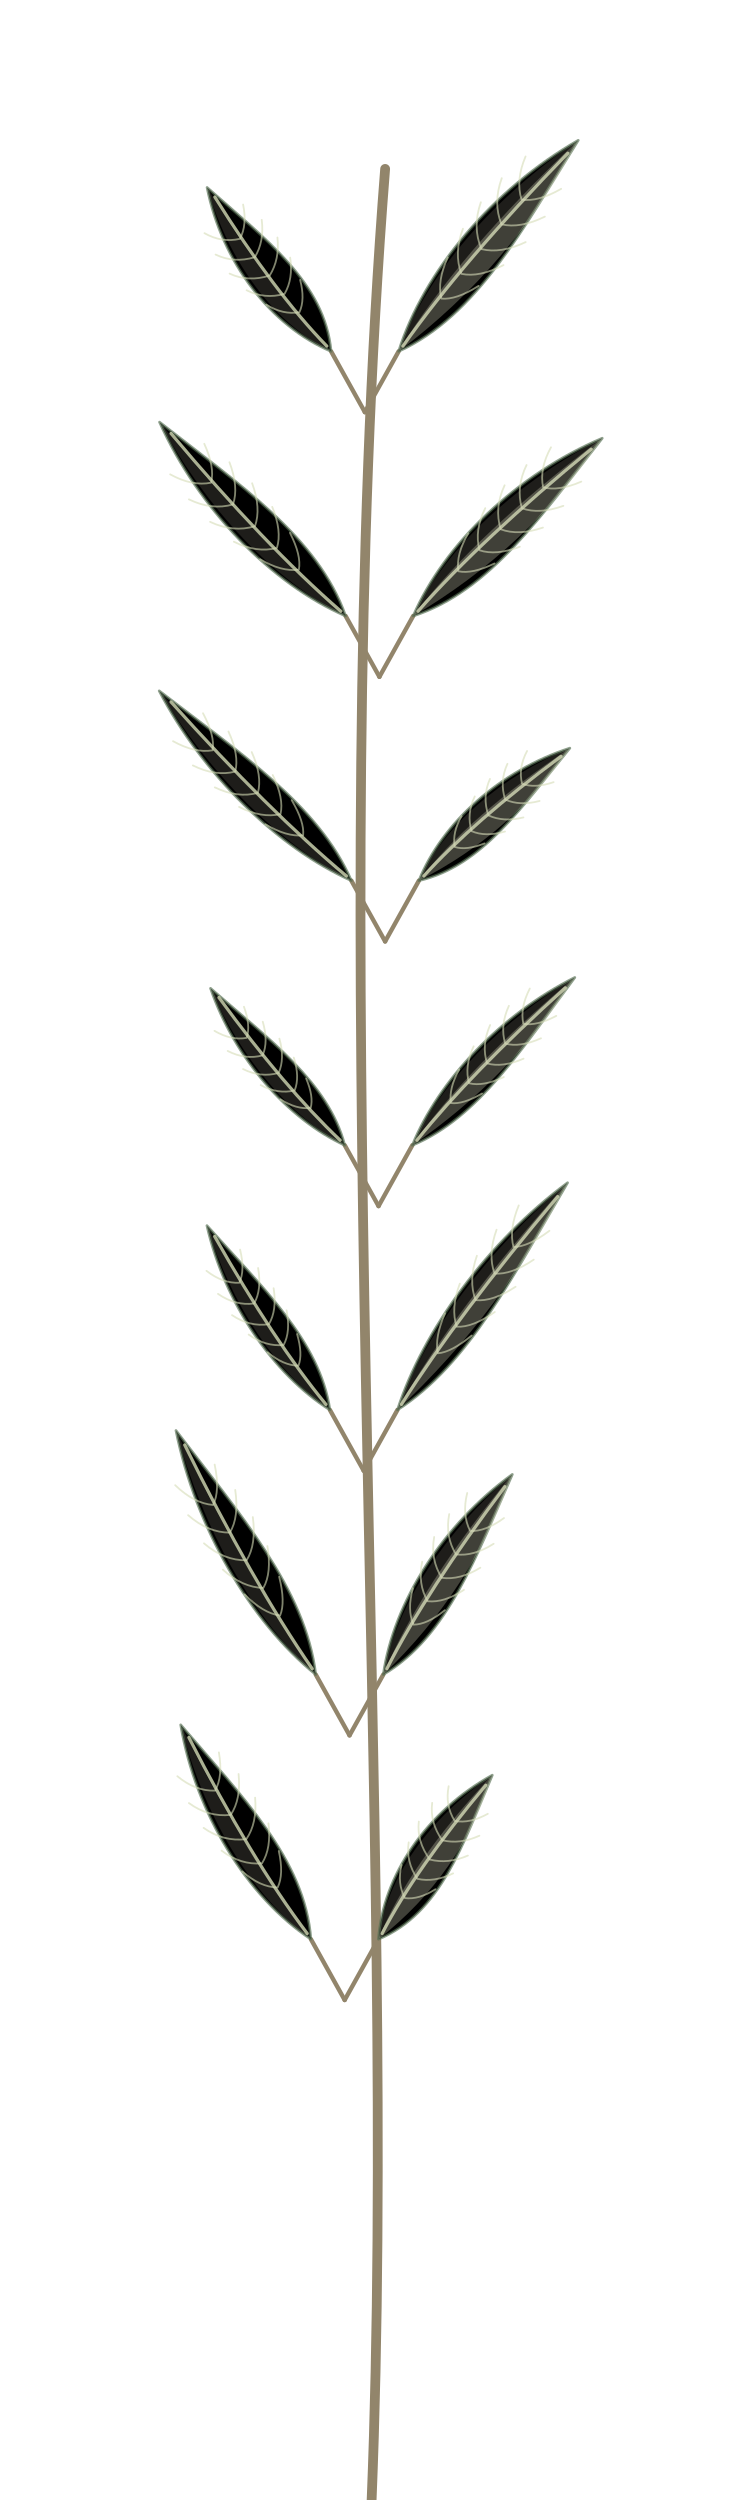
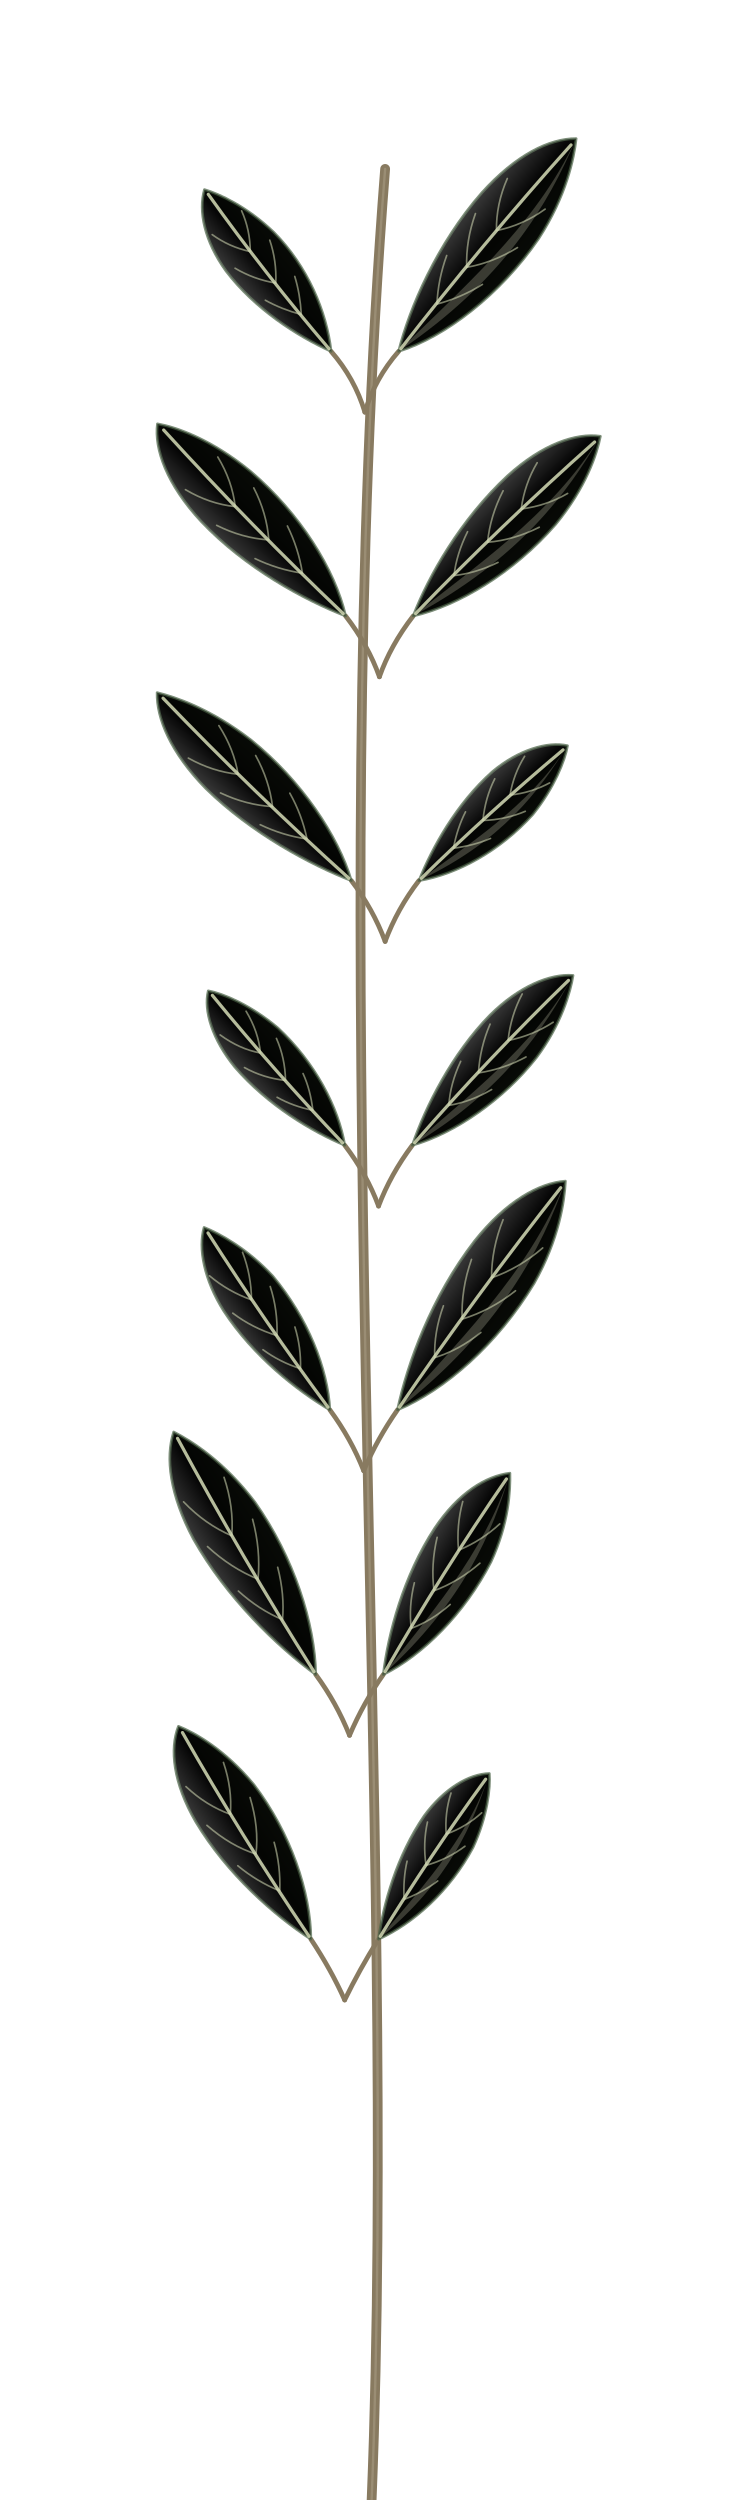
<svg xmlns="http://www.w3.org/2000/svg" width="110" height="370" viewBox="0 0 110 370" stroke-linecap="round" stroke-linejoin="round">
-   <path d="M55 370C59 271 48 139 57 25" fill="none" stroke="#92856b" stroke-width="1.45" opacity="1" />
-   <path d="M54.0 61.0L49.0 52.0" fill="none" stroke="#92856b" stroke-width="0.65" opacity="1" />
-   <g transform="translate(49.0 52.0) rotate(-39.0) scale(1)">
-     <path d="M0 0C-4.56 -8.512 -4.275 -20.367 1 -30.399C2.85 -19.151 5.7 -8.512 0 0Z" fill="__COLOR__" stroke="#546e50" stroke-width="0.4" stroke-opacity=".65" />
-     <path d="M0 0C-3.99 -8.512 -3.42 -19.759 1 -30.399Q-1.425 -13.679 0 0Z" fill="#fff5df" opacity=".12" />
-     <path d="M0 -1Q-1.026 -12.159 1 -28.575" fill="none" stroke="#d5dcb6" stroke-width="0.48" opacity="0.8" />
-     <path d="M0 -7.448Q-2.166 -8.664 -3.094 -11.4M0 -7.448Q1.856 -8.36 3.094 -11.096M0 -10.944Q-2.816 -12.159 -4.023 -14.895M0 -10.944Q2.414 -11.856 4.023 -14.591M0 -14.439Q-3.103 -15.655 -4.432 -18.391M0 -14.439Q2.659 -15.351 4.432 -18.087M0 -17.935Q-2.989 -19.151 -4.269 -21.887M0 -17.935Q2.562 -18.847 4.269 -21.583M0 -21.431Q-2.489 -22.647 -3.555 -25.383M0 -21.431Q2.133 -22.343 3.555 -25.079" fill="none" stroke="#d5dcb6" stroke-width="0.27" opacity="0.6" />
+   <defs>
+     <linearGradient id="olv-shading" x1="0" y1="0" x2="1" y2="0">
+       <stop offset="0%" stop-color="#ffffff" stop-opacity="0.22" />
+       <stop offset="48%" stop-color="#ffffff" stop-opacity="0.02" />
+       <stop offset="52%" stop-color="#2d3a24" stop-opacity="0.08" />
+       <stop offset="100%" stop-color="#2d3a24" stop-opacity="0.18" />
+     </linearGradient>
+   </defs>
+   <path d="M55 370 C59 271 48 139 57 25" fill="none" stroke="#887a60" stroke-width="1.45" />
+   <path d="M55 370 C59 271 48 139 57 25" fill="none" stroke="#b4aa92" stroke-width="0.35" opacity="0.4" />
+   <path d="M54.0 61.0 Q52.5 56.0 49.0 52.0" fill="none" stroke="#887a60" stroke-width="0.7" />
+   <g transform="translate(49.0 52.0) rotate(-39.0)">
+     <path d="M0 0 C-2.5 -5 -4.8 -12 -4.6 -19 C-4.3 -24.5 -2.2 -28.5 0.5 -30.4 C1.8 -28.5 3.8 -24.5 4.5 -19 C5.2 -12 3.2 -5 0 0 Z" fill="__COLOR__" stroke="#486044" stroke-width="0.4" stroke-opacity="0.7" />
+     <path d="M0 0 C-2.5 -5 -4.8 -12 -4.6 -19 C-4.3 -24.5 -2.2 -28.5 0.5 -30.4 C1.8 -28.5 3.8 -24.5 4.5 -19 C5.2 -12 3.2 -5 0 0 Z" fill="url(#olv-shading)" />
+     <path d="M0 -0.5 Q-0.4 -15 0.5 -29.5" fill="none" stroke="#d5dcb6" stroke-width="0.48" opacity="0.85" />
+     <path d="M0 -7 Q-1.8 -9.5 -2.8 -12 M0 -7 Q1.8 -9.5 2.8 -12 M0 -13 Q-2.2 -15.5 -3.3 -18.5 M0 -13 Q2.2 -15.5 3.3 -18.5 M0 -19 Q-2.0 -21.5 -2.8 -24.5 M0 -19 Q2.0 -21.5 2.8 -24.5" fill="none" stroke="#d5dcb6" stroke-width="0.25" opacity="0.55" />
  </g>
-   <path d="M54.0 61.0L59.0 52.0" fill="none" stroke="#92856b" stroke-width="0.65" opacity="1" />
-   <g transform="translate(59.0 52.0) rotate(39.0) scale(1)">
-     <path d="M0 0C-4.56 -11.48 -4.275 -27.471 1 -41.001C2.85 -25.831 5.7 -11.48 0 0Z" fill="__COLOR__" stroke="#546e50" stroke-width="0.4" stroke-opacity=".65" />
-     <path d="M0 0C-3.99 -11.48 -3.42 -26.651 1 -41.001Q-1.425 -18.451 0 0Z" fill="#fff5df" opacity=".12" />
-     <path d="M0 -1Q-1.026 -16.401 1 -38.541" fill="none" stroke="#d5dcb6" stroke-width="0.48" opacity="0.8" />
-     <path d="M0 -10.045Q-2.166 -11.685 -3.094 -15.375M0 -10.045Q1.856 -11.275 3.094 -14.965M0 -14.76Q-2.816 -16.401 -4.023 -20.091M0 -14.76Q2.414 -15.99 4.023 -19.681M0 -19.476Q-3.103 -21.116 -4.432 -24.806M0 -19.476Q2.659 -20.706 4.432 -24.396M0 -24.191Q-2.989 -25.831 -4.269 -29.521M0 -24.191Q2.562 -25.421 4.269 -29.111M0 -28.906Q-2.489 -30.546 -3.555 -34.236M0 -28.906Q2.133 -30.136 3.555 -33.826" fill="none" stroke="#d5dcb6" stroke-width="0.27" opacity="0.6" />
-     <path d="M0 0Q-2.28 -16.401 1 -41.001Q5.13 -20.501 0 0Z" fill="#d7d8bb" opacity=".3" />
+   <path d="M54.0 61.0 Q55.5 56.0 59.0 52.0" fill="none" stroke="#887a60" stroke-width="0.7" />
+   <g transform="translate(59.0 52.0) rotate(39.0)">
+     <path d="M0 0 C-2.8 -6 -5.6 -16 -5.2 -26 C-4.8 -33.5 -2.5 -38.5 0.6 -41.0 C2.2 -38.5 4.8 -33.5 5.6 -26 C6.4 -16 4.0 -6 0 0 Z" fill="__COLOR__" stroke="#486044" stroke-width="0.4" stroke-opacity="0.7" />
+     <path d="M0 0 C-2.8 -6 -5.6 -16 -5.2 -26 C-4.8 -33.5 -2.5 -38.5 0.6 -41.0 C2.2 -38.5 4.8 -33.5 5.6 -26 C6.4 -16 4.0 -6 0 0 Z" fill="url(#olv-shading)" />
+     <path d="M0 0 C1.2 -12 4.2 -27 0.6 -41.0 C3.5 -31 5.5 -18 0 0 Z" fill="#d7d8bb" opacity="0.25" />
+     <path d="M0 -0.5 Q-0.4 -20 0.6 -39.8" fill="none" stroke="#d5dcb6" stroke-width="0.48" opacity="0.85" />
+     <path d="M0 -9 Q-2.2 -12 -3.4 -15.5 M0 -9 Q2.2 -12 3.4 -15.5 M0 -16 Q-2.6 -19 -4.0 -23 M0 -16 Q2.6 -19 4.0 -23 M0 -23 Q-2.5 -26 -3.6 -30 M0 -23 Q2.5 -26 3.6 -30" fill="none" stroke="#d5dcb6" stroke-width="0.25" opacity="0.55" />
  </g>
-   <path d="M56.152 100.167L51.152 91.167" fill="none" stroke="#92856b" stroke-width="0.65" opacity="1" />
-   <g transform="translate(51.152 91.167) rotate(-45.267) scale(1)">
-     <path d="M0 0C-4.339 -11.132 -4.068 -26.638 1 -39.759C2.712 -25.048 5.424 -11.132 0 0Z" fill="__COLOR__" stroke="#546e50" stroke-width="0.4" stroke-opacity=".65" />
-     <path d="M0 0C-3.797 -11.132 -3.255 -25.843 1 -39.759Q-1.356 -17.891 0 0Z" fill="#fff5df" opacity=".12" />
-     <path d="M0 -1Q-0.976 -15.903 1 -37.373" fill="none" stroke="#d5dcb6" stroke-width="0.48" opacity="0.8" />
-     <path d="M0 -9.741Q-2.061 -11.331 -2.944 -14.909M0 -9.741Q1.767 -10.934 2.944 -14.512M0 -14.313Q-2.68 -15.903 -3.828 -19.482M0 -14.313Q2.297 -15.506 3.828 -19.084M0 -18.885Q-2.952 -20.476 -4.218 -24.054M0 -18.885Q2.531 -20.078 4.218 -23.656M0 -23.458Q-2.844 -25.048 -4.063 -28.626M0 -23.458Q2.438 -24.65 4.063 -28.229M0 -28.03Q-2.368 -29.62 -3.383 -33.198M0 -28.03Q2.03 -29.223 3.383 -32.801" fill="none" stroke="#d5dcb6" stroke-width="0.27" opacity="0.6" />
+   <path d="M56.152 100.167 Q54.5 95.5 51.152 91.167" fill="none" stroke="#887a60" stroke-width="0.7" />
+   <g transform="translate(51.152 91.167) rotate(-45.267)">
+     <path d="M0 0 C-2.6 -6 -5.4 -15.5 -5.1 -25 C-4.8 -32.5 -2.4 -37.5 0.6 -39.8 C2.2 -37.5 4.6 -32.5 5.3 -25 C6.0 -15.5 3.8 -6 0 0 Z" fill="__COLOR__" stroke="#486044" stroke-width="0.4" stroke-opacity="0.7" />
+     <path d="M0 0 C-2.6 -6 -5.4 -15.5 -5.1 -25 C-4.8 -32.5 -2.4 -37.5 0.6 -39.8 C2.2 -37.5 4.6 -32.5 5.3 -25 C6.0 -15.5 3.8 -6 0 0 Z" fill="url(#olv-shading)" />
+     <path d="M0 -0.5 Q-0.4 -19 0.6 -38.5" fill="none" stroke="#d5dcb6" stroke-width="0.48" opacity="0.85" />
+     <path d="M0 -9 Q-2.2 -12 -3.4 -15.5 M0 -9 Q2.2 -12 3.4 -15.5 M0 -16 Q-2.6 -19 -3.9 -23 M0 -16 Q2.6 -19 3.9 -23 M0 -23 Q-2.4 -26 -3.4 -30 M0 -23 Q2.4 -26 3.4 -30" fill="none" stroke="#d5dcb6" stroke-width="0.25" opacity="0.55" />
  </g>
-   <path d="M56.152 100.167L61.152 91.167" fill="none" stroke="#92856b" stroke-width="0.65" opacity="1" />
-   <g transform="translate(61.152 91.167) rotate(45.267) scale(1)">
-     <path d="M0 0C-4.339 -10.75 -4.068 -25.723 1 -38.392C2.712 -24.187 5.424 -10.75 0 0Z" fill="__COLOR__" stroke="#546e50" stroke-width="0.4" stroke-opacity=".65" />
-     <path d="M0 0C-3.797 -10.75 -3.255 -24.955 1 -38.392Q-1.356 -17.277 0 0Z" fill="#fff5df" opacity=".12" />
-     <path d="M0 -1Q-0.976 -15.357 1 -36.089" fill="none" stroke="#d5dcb6" stroke-width="0.48" opacity="0.8" />
-     <path d="M0 -9.406Q-2.061 -10.942 -2.944 -14.397M0 -9.406Q1.767 -10.558 2.944 -14.013M0 -13.821Q-2.68 -15.357 -3.828 -18.812M0 -13.821Q2.297 -14.973 3.828 -18.428M0 -18.236Q-2.952 -19.772 -4.218 -23.227M0 -18.236Q2.531 -19.388 4.218 -22.844M0 -22.652Q-2.844 -24.187 -4.063 -27.643M0 -22.652Q2.438 -23.803 4.063 -27.259M0 -27.067Q-2.368 -28.602 -3.383 -32.058M0 -27.067Q2.03 -28.218 3.383 -31.674" fill="none" stroke="#d5dcb6" stroke-width="0.27" opacity="0.6" />
-     <path d="M0 0Q-2.17 -15.357 1 -38.392Q4.882 -19.196 0 0Z" fill="#d7d8bb" opacity=".3" />
+   <path d="M56.152 100.167 Q57.8 95.5 61.152 91.167" fill="none" stroke="#887a60" stroke-width="0.7" />
+   <g transform="translate(61.152 91.167) rotate(45.267)">
+     <path d="M0 0 C-2.6 -5.8 -5.2 -15 -4.9 -24.5 C-4.6 -31.5 -2.3 -36.2 0.6 -38.4 C2.1 -36.2 4.5 -31.5 5.2 -24.5 C5.9 -15 3.6 -5.8 0 0 Z" fill="__COLOR__" stroke="#486044" stroke-width="0.4" stroke-opacity="0.7" />
+     <path d="M0 0 C-2.6 -5.8 -5.2 -15 -4.9 -24.5 C-4.6 -31.5 -2.3 -36.2 0.6 -38.4 C2.1 -36.2 4.5 -31.5 5.2 -24.5 C5.9 -15 3.6 -5.8 0 0 Z" fill="url(#olv-shading)" />
+     <path d="M0 0 C1.1 -11 3.9 -25 0.6 -38.4 C3.2 -29 5.0 -17 0 0 Z" fill="#d7d8bb" opacity="0.25" />
+     <path d="M0 -0.5 Q-0.4 -18.5 0.6 -37.2" fill="none" stroke="#d5dcb6" stroke-width="0.48" opacity="0.85" />
+     <path d="M0 -8.5 Q-2.0 -11 -3.2 -14.5 M0 -8.5 Q2.0 -11 3.2 -14.5 M0 -15.5 Q-2.5 -18.5 -3.8 -22.5 M0 -15.5 Q2.5 -18.5 3.8 -22.5 M0 -22.5 Q-2.3 -25.5 -3.2 -29 M0 -22.5 Q2.3 -25.5 3.2 -29" fill="none" stroke="#d5dcb6" stroke-width="0.25" opacity="0.55" />
  </g>
-   <path d="M56.999 139.333L51.999 130.333" fill="none" stroke="#92856b" stroke-width="0.65" opacity="1" />
-   <g transform="translate(51.999 130.333) rotate(-46.791) scale(1)">
-     <path d="M0 0C-3.88 -11.188 -3.638 -26.77 1 -39.955C2.425 -25.172 4.85 -11.188 0 0Z" fill="__COLOR__" stroke="#546e50" stroke-width="0.4" stroke-opacity=".65" />
-     <path d="M0 0C-3.395 -11.188 -2.91 -25.971 1 -39.955Q-1.213 -17.98 0 0Z" fill="#fff5df" opacity=".12" />
-     <path d="M0 -1Q-0.873 -15.982 1 -37.558" fill="none" stroke="#d5dcb6" stroke-width="0.48" opacity="0.8" />
-     <path d="M0 -9.789Q-1.843 -11.387 -2.633 -14.983M0 -9.789Q1.58 -10.988 2.633 -14.584M0 -14.384Q-2.396 -15.982 -3.423 -19.578M0 -14.384Q2.054 -15.583 3.423 -19.179M0 -18.979Q-2.64 -20.577 -3.772 -24.173M0 -18.979Q2.263 -20.177 3.772 -23.773M0 -23.574Q-2.543 -25.172 -3.633 -28.768M0 -23.574Q2.18 -24.772 3.633 -28.368M0 -28.169Q-2.118 -29.767 -3.025 -33.363M0 -28.169Q1.815 -29.367 3.025 -32.963" fill="none" stroke="#d5dcb6" stroke-width="0.27" opacity="0.6" />
+   <path d="M56.999 139.333 Q55.2 134.5 51.999 130.333" fill="none" stroke="#887a60" stroke-width="0.7" />
+   <g transform="translate(51.999 130.333) rotate(-46.791)">
+     <path d="M0 0 C-2.4 -6 -5.0 -15.5 -4.8 -25 C-4.5 -32.5 -2.2 -37.5 0.6 -40.0 C2.0 -37.5 4.3 -32.5 5.0 -25 C5.7 -15.5 3.5 -6 0 0 Z" fill="__COLOR__" stroke="#486044" stroke-width="0.4" stroke-opacity="0.7" />
+     <path d="M0 0 C-2.4 -6 -5.0 -15.5 -4.8 -25 C-4.5 -32.5 -2.2 -37.5 0.6 -40.0 C2.0 -37.5 4.3 -32.5 5.0 -25 C5.7 -15.5 3.5 -6 0 0 Z" fill="url(#olv-shading)" />
+     <path d="M0 -0.5 Q-0.4 -19.5 0.6 -38.8" fill="none" stroke="#d5dcb6" stroke-width="0.48" opacity="0.85" />
+     <path d="M0 -9 Q-2.1 -12 -3.2 -15.5 M0 -9 Q2.1 -12 3.2 -15.5 M0 -16 Q-2.5 -19 -3.8 -23 M0 -16 Q2.5 -19 3.8 -23 M0 -23 Q-2.3 -26 -3.3 -30 M0 -23 Q2.3 -26 3.3 -30" fill="none" stroke="#d5dcb6" stroke-width="0.25" opacity="0.55" />
  </g>
-   <path d="M56.999 139.333L61.999 130.333" fill="none" stroke="#92856b" stroke-width="0.65" opacity="1" />
-   <g transform="translate(61.999 130.333) rotate(46.791) scale(1)">
-     <path d="M0 0C-3.88 -8.317 -3.638 -19.902 1 -29.705C2.425 -18.714 4.85 -8.317 0 0Z" fill="__COLOR__" stroke="#546e50" stroke-width="0.4" stroke-opacity=".65" />
-     <path d="M0 0C-3.395 -8.317 -2.91 -19.308 1 -29.705Q-1.213 -13.367 0 0Z" fill="#fff5df" opacity=".12" />
-     <path d="M0 -1Q-0.873 -11.882 1 -27.923" fill="none" stroke="#d5dcb6" stroke-width="0.48" opacity="0.8" />
-     <path d="M0 -7.278Q-1.843 -8.466 -2.633 -11.139M0 -7.278Q1.58 -8.169 2.633 -10.842M0 -10.694Q-2.396 -11.882 -3.423 -14.555M0 -10.694Q2.054 -11.585 3.423 -14.258M0 -14.11Q-2.64 -15.298 -3.772 -17.971M0 -14.11Q2.263 -15.001 3.772 -17.674M0 -17.526Q-2.543 -18.714 -3.633 -21.388M0 -17.526Q2.18 -18.417 3.633 -21.09M0 -20.942Q-2.118 -22.13 -3.025 -24.804M0 -20.942Q1.815 -21.833 3.025 -24.507" fill="none" stroke="#d5dcb6" stroke-width="0.27" opacity="0.6" />
-     <path d="M0 0Q-1.94 -11.882 1 -29.705Q4.365 -14.852 0 0Z" fill="#d7d8bb" opacity=".3" />
+   <path d="M56.999 139.333 Q58.8 134.5 61.999 130.333" fill="none" stroke="#887a60" stroke-width="0.7" />
+   <g transform="translate(61.999 130.333) rotate(46.791)">
+     <path d="M0 0 C-2.2 -4.8 -4.5 -11.8 -4.3 -19 C-4.0 -24.0 -2.0 -28.0 0.5 -29.7 C1.8 -28.0 3.7 -24.0 4.4 -19 C5.0 -11.8 3.2 -4.8 0 0 Z" fill="__COLOR__" stroke="#486044" stroke-width="0.4" stroke-opacity="0.7" />
+     <path d="M0 0 C-2.2 -4.8 -4.5 -11.8 -4.3 -19 C-4.0 -24.0 -2.0 -28.0 0.5 -29.7 C1.8 -28.0 3.7 -24.0 4.4 -19 C5.0 -11.8 3.2 -4.8 0 0 Z" fill="url(#olv-shading)" />
+     <path d="M0 0 C1.0 -8.5 3.2 -19.5 0.5 -29.7 C2.5 -22 4.2 -13 0 0 Z" fill="#d7d8bb" opacity="0.25" />
+     <path d="M0 -0.5 Q-0.3 -14.5 0.5 -28.8" fill="none" stroke="#d5dcb6" stroke-width="0.48" opacity="0.85" />
+     <path d="M0 -7 Q-1.8 -9.5 -2.7 -12 M0 -7 Q1.8 -9.5 2.7 -12 M0 -13 Q-2.2 -15.5 -3.3 -18.5 M0 -13 Q2.2 -15.5 3.3 -18.5 M0 -18.5 Q-1.9 -21 -2.7 -24 M0 -18.5 Q1.9 -21 2.7 -24" fill="none" stroke="#d5dcb6" stroke-width="0.25" opacity="0.55" />
  </g>
-   <path d="M56.026 178.5L51.026 169.5" fill="none" stroke="#92856b" stroke-width="0.65" opacity="1" />
-   <g transform="translate(51.026 169.5) rotate(-42.419) scale(1)">
-     <path d="M0 0C-3.605 -8.553 -3.38 -20.465 1 -30.545C2.253 -19.243 4.506 -8.553 0 0Z" fill="__COLOR__" stroke="#546e50" stroke-width="0.4" stroke-opacity=".65" />
-     <path d="M0 0C-3.154 -8.553 -2.704 -19.854 1 -30.545Q-1.127 -13.745 0 0Z" fill="#fff5df" opacity=".12" />
-     <path d="M0 -1Q-0.811 -12.218 1 -28.712" fill="none" stroke="#d5dcb6" stroke-width="0.48" opacity="0.8" />
-     <path d="M0 -7.483Q-1.712 -8.705 -2.446 -11.454M0 -7.483Q1.468 -8.4 2.446 -11.149M0 -10.996Q-2.226 -12.218 -3.18 -14.967M0 -10.996Q1.908 -11.912 3.18 -14.662M0 -14.509Q-2.453 -15.731 -3.504 -18.48M0 -14.509Q2.102 -15.425 3.504 -18.174M0 -18.021Q-2.363 -19.243 -3.375 -21.992M0 -18.021Q2.025 -18.938 3.375 -21.687M0 -21.534Q-1.967 -22.756 -2.811 -25.505M0 -21.534Q1.686 -22.45 2.811 -25.2" fill="none" stroke="#d5dcb6" stroke-width="0.27" opacity="0.6" />
+   <path d="M56.026 178.5 Q54.3 173.8 51.026 169.5" fill="none" stroke="#887a60" stroke-width="0.7" />
+   <g transform="translate(51.026 169.5) rotate(-42.419)">
+     <path d="M0 0 C-2.2 -4.8 -4.4 -12 -4.2 -19.5 C-3.9 -24.8 -2.0 -28.8 0.5 -30.5 C1.8 -28.8 3.7 -24.8 4.4 -19.5 C5.0 -12 3.1 -4.8 0 0 Z" fill="__COLOR__" stroke="#486044" stroke-width="0.4" stroke-opacity="0.7" />
+     <path d="M0 0 C-2.2 -4.8 -4.4 -12 -4.2 -19.5 C-3.9 -24.8 -2.0 -28.8 0.5 -30.5 C1.8 -28.8 3.7 -24.8 4.4 -19.5 C5.0 -12 3.1 -4.8 0 0 Z" fill="url(#olv-shading)" />
+     <path d="M0 -0.5 Q-0.3 -15 0.5 -29.6" fill="none" stroke="#d5dcb6" stroke-width="0.48" opacity="0.85" />
+     <path d="M0 -7 Q-1.8 -9.5 -2.6 -12 M0 -7 Q1.8 -9.5 2.6 -12 M0 -13 Q-2.2 -15.5 -3.2 -18.5 M0 -13 Q2.2 -15.5 3.2 -18.5 M0 -18.5 Q-1.9 -21 -2.6 -24.5 M0 -18.5 Q1.9 -21 2.6 -24.5" fill="none" stroke="#d5dcb6" stroke-width="0.25" opacity="0.55" />
  </g>
-   <path d="M56.026 178.5L61.026 169.5" fill="none" stroke="#92856b" stroke-width="0.65" opacity="1" />
-   <g transform="translate(61.026 169.5) rotate(42.419) scale(1)">
-     <path d="M0 0C-3.605 -9.675 -3.38 -23.15 1 -34.552C2.253 -21.768 4.506 -9.675 0 0Z" fill="__COLOR__" stroke="#546e50" stroke-width="0.4" stroke-opacity=".65" />
-     <path d="M0 0C-3.154 -9.675 -2.704 -22.459 1 -34.552Q-1.127 -15.549 0 0Z" fill="#fff5df" opacity=".12" />
-     <path d="M0 -1Q-0.811 -13.821 1 -32.479" fill="none" stroke="#d5dcb6" stroke-width="0.48" opacity="0.8" />
-     <path d="M0 -8.465Q-1.712 -9.847 -2.446 -12.957M0 -8.465Q1.468 -9.502 2.446 -12.612M0 -12.439Q-2.226 -13.821 -3.18 -16.931M0 -12.439Q1.908 -13.475 3.18 -16.585M0 -16.412Q-2.453 -17.794 -3.504 -20.904M0 -16.412Q2.102 -17.449 3.504 -20.559M0 -20.386Q-2.363 -21.768 -3.375 -24.878M0 -20.386Q2.025 -21.422 3.375 -24.532M0 -24.359Q-1.967 -25.742 -2.811 -28.851M0 -24.359Q1.686 -25.396 2.811 -28.506" fill="none" stroke="#d5dcb6" stroke-width="0.27" opacity="0.6" />
-     <path d="M0 0Q-1.802 -13.821 1 -34.552Q4.055 -17.276 0 0Z" fill="#d7d8bb" opacity=".3" />
+   <path d="M56.026 178.5 Q57.8 173.8 61.026 169.5" fill="none" stroke="#887a60" stroke-width="0.7" />
+   <g transform="translate(61.026 169.5) rotate(42.419)">
+     <path d="M0 0 C-2.4 -5.5 -4.8 -14 -4.5 -22 C-4.2 -28 -2.1 -32.5 0.6 -34.6 C2.0 -32.5 4.2 -28 4.8 -22 C5.4 -14 3.4 -5.5 0 0 Z" fill="__COLOR__" stroke="#486044" stroke-width="0.4" stroke-opacity="0.7" />
+     <path d="M0 0 C-2.4 -5.5 -4.8 -14 -4.5 -22 C-4.2 -28 -2.1 -32.5 0.6 -34.6 C2.0 -32.5 4.2 -28 4.8 -22 C5.4 -14 3.4 -5.5 0 0 Z" fill="url(#olv-shading)" />
+     <path d="M0 0 C1.0 -10 3.5 -23 0.6 -34.6 C2.8 -26 4.5 -15 0 0 Z" fill="#d7d8bb" opacity="0.25" />
+     <path d="M0 -0.5 Q-0.4 -17 0.6 -33.6" fill="none" stroke="#d5dcb6" stroke-width="0.48" opacity="0.85" />
+     <path d="M0 -8 Q-2.0 -10.5 -3.1 -14 M0 -8 Q2.0 -10.5 3.1 -14 M0 -14.5 Q-2.4 -17.5 -3.6 -21 M0 -14.5 Q2.4 -17.5 3.6 -21 M0 -21 Q-2.2 -24 -3.1 -27.5 M0 -21 Q2.2 -24 3.1 -27.5" fill="none" stroke="#d5dcb6" stroke-width="0.25" opacity="0.55" />
  </g>
-   <path d="M53.825 217.667L48.825 208.667" fill="none" stroke="#92856b" stroke-width="0.65" opacity="1" />
-   <g transform="translate(48.825 208.667) rotate(-35.46) scale(1)">
-     <path d="M0 0C-3.766 -9.176 -3.531 -21.958 1 -32.773C2.354 -20.647 4.708 -9.176 0 0Z" fill="__COLOR__" stroke="#546e50" stroke-width="0.4" stroke-opacity=".65" />
-     <path d="M0 0C-3.295 -9.176 -2.825 -21.302 1 -32.773Q-1.177 -14.748 0 0Z" fill="#fff5df" opacity=".12" />
-     <path d="M0 -1Q-0.847 -13.109 1 -30.807" fill="none" stroke="#d5dcb6" stroke-width="0.48" opacity="0.8" />
-     <path d="M0 -8.029Q-1.789 -9.34 -2.555 -12.29M0 -8.029Q1.533 -9.013 2.555 -11.962M0 -11.798Q-2.326 -13.109 -3.323 -16.059M0 -11.798Q1.994 -12.781 3.323 -15.731M0 -15.567Q-2.563 -16.878 -3.661 -19.828M0 -15.567Q2.196 -16.55 3.661 -19.5M0 -19.336Q-2.468 -20.647 -3.526 -23.597M0 -19.336Q2.116 -20.319 3.526 -23.269M0 -23.105Q-2.056 -24.416 -2.937 -27.365M0 -23.105Q1.762 -24.088 2.937 -27.038" fill="none" stroke="#d5dcb6" stroke-width="0.27" opacity="0.6" />
+   <path d="M53.825 217.667 Q52.0 213.0 48.825 208.667" fill="none" stroke="#887a60" stroke-width="0.7" />
+   <g transform="translate(48.825 208.667) rotate(-35.46)">
+     <path d="M0 0 C-2.3 -5.2 -4.6 -13 -4.3 -21 C-4.0 -26.5 -2.0 -30.8 0.5 -32.8 C1.8 -30.8 3.9 -26.5 4.6 -21 C5.2 -13 3.3 -5.2 0 0 Z" fill="__COLOR__" stroke="#486044" stroke-width="0.4" stroke-opacity="0.7" />
+     <path d="M0 0 C-2.3 -5.2 -4.6 -13 -4.3 -21 C-4.0 -26.5 -2.0 -30.8 0.5 -32.8 C1.8 -30.8 3.9 -26.5 4.6 -21 C5.2 -13 3.3 -5.2 0 0 Z" fill="url(#olv-shading)" />
+     <path d="M0 -0.5 Q-0.3 -16 0.5 -31.8" fill="none" stroke="#d5dcb6" stroke-width="0.48" opacity="0.85" />
+     <path d="M0 -7.5 Q-1.9 -10 -2.9 -13 M0 -7.5 Q1.9 -10 2.9 -13 M0 -13.5 Q-2.3 -16.5 -3.4 -20 M0 -13.5 Q2.3 -16.5 3.4 -20 M0 -20 Q-2.1 -23 -3.0 -26.5 M0 -20 Q2.1 -23 3.0 -26.5" fill="none" stroke="#d5dcb6" stroke-width="0.25" opacity="0.55" />
  </g>
-   <path d="M53.825 217.667L58.825 208.667" fill="none" stroke="#92856b" stroke-width="0.65" opacity="1" />
-   <g transform="translate(58.825 208.667) rotate(35.46) scale(1)">
-     <path d="M0 0C-3.766 -11.757 -3.531 -28.134 1 -41.991C2.354 -26.454 4.708 -11.757 0 0Z" fill="__COLOR__" stroke="#546e50" stroke-width="0.4" stroke-opacity=".65" />
-     <path d="M0 0C-3.295 -11.757 -2.825 -27.294 1 -41.991Q-1.177 -18.896 0 0Z" fill="#fff5df" opacity=".12" />
-     <path d="M0 -1Q-0.847 -16.796 1 -39.471" fill="none" stroke="#d5dcb6" stroke-width="0.48" opacity="0.8" />
-     <path d="M0 -10.288Q-1.789 -11.967 -2.555 -15.747M0 -10.288Q1.533 -11.547 2.555 -15.327M0 -15.117Q-2.326 -16.796 -3.323 -20.576M0 -15.117Q1.994 -16.376 3.323 -20.156M0 -19.946Q-2.563 -21.625 -3.661 -25.404M0 -19.946Q2.196 -21.205 3.661 -24.985M0 -24.775Q-2.468 -26.454 -3.526 -30.233M0 -24.775Q2.116 -26.034 3.526 -29.813M0 -29.604Q-2.056 -31.283 -2.937 -35.062M0 -29.604Q1.762 -30.863 2.937 -34.642" fill="none" stroke="#d5dcb6" stroke-width="0.27" opacity="0.6" />
-     <path d="M0 0Q-1.883 -16.796 1 -41.991Q4.237 -20.995 0 0Z" fill="#d7d8bb" opacity=".3" />
+   <path d="M53.825 217.667 Q55.8 213.0 58.825 208.667" fill="none" stroke="#887a60" stroke-width="0.7" />
+   <g transform="translate(58.825 208.667) rotate(35.46)">
+     <path d="M0 0 C-2.8 -6.5 -5.6 -16.5 -5.2 -27 C-4.8 -34.5 -2.4 -39.5 0.6 -42.0 C2.2 -39.5 4.8 -34.5 5.6 -27 C6.4 -16.5 4.0 -6.5 0 0 Z" fill="__COLOR__" stroke="#486044" stroke-width="0.4" stroke-opacity="0.7" />
+     <path d="M0 0 C-2.8 -6.5 -5.6 -16.5 -5.2 -27 C-4.8 -34.5 -2.4 -39.5 0.6 -42.0 C2.2 -39.5 4.8 -34.5 5.6 -27 C6.4 -16.5 4.0 -6.5 0 0 Z" fill="url(#olv-shading)" />
+     <path d="M0 0 C1.2 -12 4.2 -27.5 0.6 -42.0 C3.5 -32 5.5 -18.5 0 0 Z" fill="#d7d8bb" opacity="0.25" />
+     <path d="M0 -0.5 Q-0.4 -20.5 0.6 -40.8" fill="none" stroke="#d5dcb6" stroke-width="0.48" opacity="0.85" />
+     <path d="M0 -9.5 Q-2.3 -12.5 -3.4 -16.5 M0 -9.5 Q2.3 -12.5 3.4 -16.5 M0 -16.5 Q-2.7 -20 -4.0 -24.5 M0 -16.5 Q2.7 -20 4.0 -24.5 M0 -24 Q-2.5 -27.5 -3.6 -32 M0 -24 Q2.5 -27.5 3.6 -32" fill="none" stroke="#d5dcb6" stroke-width="0.25" opacity="0.55" />
  </g>
-   <path d="M51.73 256.833L46.73 247.833" fill="none" stroke="#92856b" stroke-width="0.65" opacity="1" />
-   <g transform="translate(46.73 247.833) rotate(-31.18) scale(1)">
-     <path d="M0 0C-4.216 -11.651 -3.953 -27.878 1 -41.609C2.635 -26.214 5.27 -11.651 0 0Z" fill="__COLOR__" stroke="#546e50" stroke-width="0.4" stroke-opacity=".65" />
-     <path d="M0 0C-3.689 -11.651 -3.162 -27.046 1 -41.609Q-1.318 -18.724 0 0Z" fill="#fff5df" opacity=".12" />
-     <path d="M0 -1Q-0.949 -16.644 1 -39.113" fill="none" stroke="#d5dcb6" stroke-width="0.48" opacity="0.8" />
-     <path d="M0 -10.194Q-2.003 -11.859 -2.861 -15.604M0 -10.194Q1.716 -11.443 2.861 -15.187M0 -14.979Q-2.604 -16.644 -3.72 -20.389M0 -14.979Q2.232 -16.228 3.72 -19.973M0 -19.764Q-2.869 -21.429 -4.098 -25.174M0 -19.764Q2.459 -21.013 4.098 -24.758M0 -24.55Q-2.763 -26.214 -3.948 -29.959M0 -24.55Q2.369 -25.798 3.948 -29.543M0 -29.335Q-2.301 -30.999 -3.287 -34.744M0 -29.335Q1.972 -30.583 3.287 -34.328" fill="none" stroke="#d5dcb6" stroke-width="0.27" opacity="0.6" />
+   <path d="M51.73 256.833 Q49.8 252.0 46.73 247.833" fill="none" stroke="#887a60" stroke-width="0.7" />
+   <g transform="translate(46.73 247.833) rotate(-31.18)">
+     <path d="M0 0 C-2.7 -6.5 -5.4 -16.5 -5.1 -26.5 C-4.7 -34 -2.4 -39 0.6 -41.6 C2.2 -39 4.7 -34 5.5 -26.5 C6.2 -16.5 3.8 -6.5 0 0 Z" fill="__COLOR__" stroke="#486044" stroke-width="0.4" stroke-opacity="0.7" />
+     <path d="M0 0 C-2.7 -6.5 -5.4 -16.5 -5.1 -26.5 C-4.7 -34 -2.4 -39 0.6 -41.6 C2.2 -39 4.7 -34 5.5 -26.5 C6.2 -16.5 3.8 -6.5 0 0 Z" fill="url(#olv-shading)" />
+     <path d="M0 -0.5 Q-0.4 -20.5 0.6 -40.5" fill="none" stroke="#d5dcb6" stroke-width="0.48" opacity="0.85" />
+     <path d="M0 -9.5 Q-2.2 -12.5 -3.4 -16.5 M0 -9.5 Q2.2 -12.5 3.4 -16.5 M0 -16.5 Q-2.6 -20 -3.9 -24.5 M0 -16.5 Q2.6 -20 3.9 -24.5 M0 -24 Q-2.5 -27.5 -3.5 -32 M0 -24 Q2.5 -27.5 3.5 -32" fill="none" stroke="#d5dcb6" stroke-width="0.25" opacity="0.55" />
  </g>
-   <path d="M51.73 256.833L56.73 247.833" fill="none" stroke="#92856b" stroke-width="0.65" opacity="1" />
-   <g transform="translate(56.73 247.833) rotate(31.18) scale(1)">
-     <path d="M0 0C-4.216 -9.863 -3.953 -23.602 1 -35.227C2.635 -22.193 5.27 -9.863 0 0Z" fill="__COLOR__" stroke="#546e50" stroke-width="0.4" stroke-opacity=".65" />
-     <path d="M0 0C-3.689 -9.863 -3.162 -22.897 1 -35.227Q-1.318 -15.852 0 0Z" fill="#fff5df" opacity=".12" />
-     <path d="M0 -1Q-0.949 -14.091 1 -33.113" fill="none" stroke="#d5dcb6" stroke-width="0.48" opacity="0.8" />
-     <path d="M0 -8.631Q-2.003 -10.04 -2.861 -13.21M0 -8.631Q1.716 -9.687 2.861 -12.858M0 -12.682Q-2.604 -14.091 -3.72 -17.261M0 -12.682Q2.232 -13.738 3.72 -16.909M0 -16.733Q-2.869 -18.142 -4.098 -21.312M0 -16.733Q2.459 -17.789 4.098 -20.96M0 -20.784Q-2.763 -22.193 -3.948 -25.363M0 -20.784Q2.369 -21.84 3.948 -25.011M0 -24.835Q-2.301 -26.244 -3.287 -29.414M0 -24.835Q1.972 -25.892 3.287 -29.062" fill="none" stroke="#d5dcb6" stroke-width="0.27" opacity="0.6" />
-     <path d="M0 0Q-2.108 -14.091 1 -35.227Q4.743 -17.613 0 0Z" fill="#d7d8bb" opacity=".3" />
+   <path d="M51.73 256.833 Q53.8 252.0 56.73 247.833" fill="none" stroke="#887a60" stroke-width="0.7" />
+   <g transform="translate(56.73 247.833) rotate(31.18)">
+     <path d="M0 0 C-2.5 -5.5 -5.0 -14 -4.7 -22.5 C-4.4 -28.8 -2.2 -33 0.6 -35.2 C2.0 -33 4.3 -28.8 5.0 -22.5 C5.6 -14 3.5 -5.5 0 0 Z" fill="__COLOR__" stroke="#486044" stroke-width="0.4" stroke-opacity="0.7" />
+     <path d="M0 0 C-2.5 -5.5 -5.0 -14 -4.7 -22.5 C-4.4 -28.8 -2.2 -33 0.6 -35.2 C2.0 -33 4.3 -28.8 5.0 -22.5 C5.6 -14 3.5 -5.5 0 0 Z" fill="url(#olv-shading)" />
+     <path d="M0 0 C1.1 -10 3.6 -23 0.6 -35.2 C2.9 -26.5 4.6 -15.5 0 0 Z" fill="#d7d8bb" opacity="0.25" />
+     <path d="M0 -0.5 Q-0.4 -17.5 0.6 -34.2" fill="none" stroke="#d5dcb6" stroke-width="0.48" opacity="0.85" />
+     <path d="M0 -8 Q-2.0 -10.5 -3.1 -14 M0 -8 Q2.0 -10.5 3.1 -14 M0 -14.5 Q-2.4 -17.5 -3.7 -21.5 M0 -14.5 Q2.4 -17.5 3.7 -21.5 M0 -21.5 Q-2.2 -24.5 -3.2 -28 M0 -21.5 Q2.2 -24.5 3.2 -28" fill="none" stroke="#d5dcb6" stroke-width="0.25" opacity="0.55" />
  </g>
-   <path d="M51.012 296.0L46.012 287.0" fill="none" stroke="#92856b" stroke-width="0.65" opacity="1" />
-   <g transform="translate(46.012 287.0) rotate(-32.818) scale(1)">
-     <path d="M0 0C-4.541 -10.389 -4.257 -24.86 1 -37.104C2.838 -23.376 5.676 -10.389 0 0Z" fill="__COLOR__" stroke="#546e50" stroke-width="0.4" stroke-opacity=".65" />
-     <path d="M0 0C-3.973 -10.389 -3.406 -24.118 1 -37.104Q-1.419 -16.697 0 0Z" fill="#fff5df" opacity=".12" />
-     <path d="M0 -1Q-1.022 -14.842 1 -34.878" fill="none" stroke="#d5dcb6" stroke-width="0.48" opacity="0.8" />
-     <path d="M0 -9.091Q-2.157 -10.575 -3.081 -13.914M0 -9.091Q1.849 -10.204 3.081 -13.543M0 -13.358Q-2.804 -14.842 -4.006 -18.181M0 -13.358Q2.404 -14.471 4.006 -17.81M0 -17.624Q-3.09 -19.109 -4.414 -22.448M0 -17.624Q2.648 -18.738 4.414 -22.077M0 -21.891Q-2.976 -23.376 -4.252 -26.715M0 -21.891Q2.551 -23.005 4.252 -26.344M0 -26.158Q-2.478 -27.643 -3.54 -30.982M0 -26.158Q2.124 -27.272 3.54 -30.611" fill="none" stroke="#d5dcb6" stroke-width="0.27" opacity="0.6" />
+   <path d="M51.012 296.0 Q49.0 291.5 46.012 287.0" fill="none" stroke="#887a60" stroke-width="0.7" />
+   <g transform="translate(46.012 287.0) rotate(-32.818)">
+     <path d="M0 0 C-2.6 -5.8 -5.2 -14.8 -4.9 -23.8 C-4.6 -30.5 -2.3 -35 0.6 -37.1 C2.1 -35 4.5 -30.5 5.3 -23.8 C6.0 -14.8 3.7 -5.8 0 0 Z" fill="__COLOR__" stroke="#486044" stroke-width="0.4" stroke-opacity="0.7" />
+     <path d="M0 0 C-2.6 -5.8 -5.2 -14.8 -4.9 -23.8 C-4.6 -30.5 -2.3 -35 0.6 -37.1 C2.1 -35 4.5 -30.5 5.3 -23.8 C6.0 -14.8 3.7 -5.8 0 0 Z" fill="url(#olv-shading)" />
+     <path d="M0 -0.5 Q-0.4 -18.5 0.6 -36.0" fill="none" stroke="#d5dcb6" stroke-width="0.48" opacity="0.85" />
+     <path d="M0 -8.5 Q-2.1 -11.5 -3.2 -15 M0 -8.5 Q2.1 -11.5 3.2 -15 M0 -15 Q-2.5 -18 -3.8 -22.5 M0 -15 Q2.5 -18 3.8 -22.5 M0 -22 Q-2.3 -25 -3.3 -29 M0 -22 Q2.3 -25 3.3 -29" fill="none" stroke="#d5dcb6" stroke-width="0.25" opacity="0.55" />
  </g>
-   <path d="M51.012 296.0L56.012 287.0" fill="none" stroke="#92856b" stroke-width="0.65" opacity="1" />
-   <g transform="translate(56.012 287.0) rotate(32.818) scale(1)">
-     <path d="M0 0C-4.541 -8.269 -4.257 -19.786 1 -29.531C2.838 -18.605 5.676 -8.269 0 0Z" fill="__COLOR__" stroke="#546e50" stroke-width="0.4" stroke-opacity=".65" />
-     <path d="M0 0C-3.973 -8.269 -3.406 -19.195 1 -29.531Q-1.419 -13.289 0 0Z" fill="#fff5df" opacity=".12" />
-     <path d="M0 -1Q-1.022 -11.812 1 -27.759" fill="none" stroke="#d5dcb6" stroke-width="0.48" opacity="0.8" />
-     <path d="M0 -7.235Q-2.157 -8.416 -3.081 -11.074M0 -7.235Q1.849 -8.121 3.081 -10.779M0 -10.631Q-2.804 -11.812 -4.006 -14.47M0 -10.631Q2.404 -11.517 4.006 -14.175M0 -14.027Q-3.09 -15.209 -4.414 -17.866M0 -14.027Q2.648 -14.913 4.414 -17.571M0 -17.423Q-2.976 -18.605 -4.252 -21.262M0 -17.423Q2.551 -18.309 4.252 -20.967M0 -20.819Q-2.478 -22.001 -3.54 -24.659M0 -20.819Q2.124 -21.705 3.54 -24.363" fill="none" stroke="#d5dcb6" stroke-width="0.27" opacity="0.6" />
-     <path d="M0 0Q-2.27 -11.812 1 -29.531Q5.108 -14.766 0 0Z" fill="#d7d8bb" opacity=".3" />
+   <path d="M51.012 296.0 Q53.2 291.5 56.012 287.0" fill="none" stroke="#887a60" stroke-width="0.7" />
+   <g transform="translate(56.012 287.0) rotate(32.818)">
+     <path d="M0 0 C-2.2 -4.8 -4.4 -11.8 -4.2 -19 C-3.9 -24 -2.0 -27.8 0.5 -29.5 C1.8 -27.8 3.7 -24 4.4 -19 C5.0 -11.8 3.1 -4.8 0 0 Z" fill="__COLOR__" stroke="#486044" stroke-width="0.4" stroke-opacity="0.7" />
+     <path d="M0 0 C-2.2 -4.8 -4.4 -11.8 -4.2 -19 C-3.9 -24 -2.0 -27.8 0.5 -29.5 C1.8 -27.8 3.7 -24 4.4 -19 C5.0 -11.8 3.1 -4.8 0 0 Z" fill="url(#olv-shading)" />
+     <path d="M0 0 C1.0 -8.5 3.2 -19.5 0.5 -29.5 C2.5 -22 4.2 -13 0 0 Z" fill="#d7d8bb" opacity="0.25" />
+     <path d="M0 -0.5 Q-0.3 -14.5 0.5 -28.5" fill="none" stroke="#d5dcb6" stroke-width="0.48" opacity="0.85" />
+     <path d="M0 -7 Q-1.8 -9.5 -2.7 -12 M0 -7 Q1.8 -9.5 2.7 -12 M0 -13 Q-2.2 -15.5 -3.3 -18.5 M0 -13 Q2.2 -15.5 3.3 -18.5 M0 -18.5 Q-1.9 -21 -2.7 -24 M0 -18.5 Q1.9 -21 2.7 -24" fill="none" stroke="#d5dcb6" stroke-width="0.25" opacity="0.55" />
  </g>
</svg>
